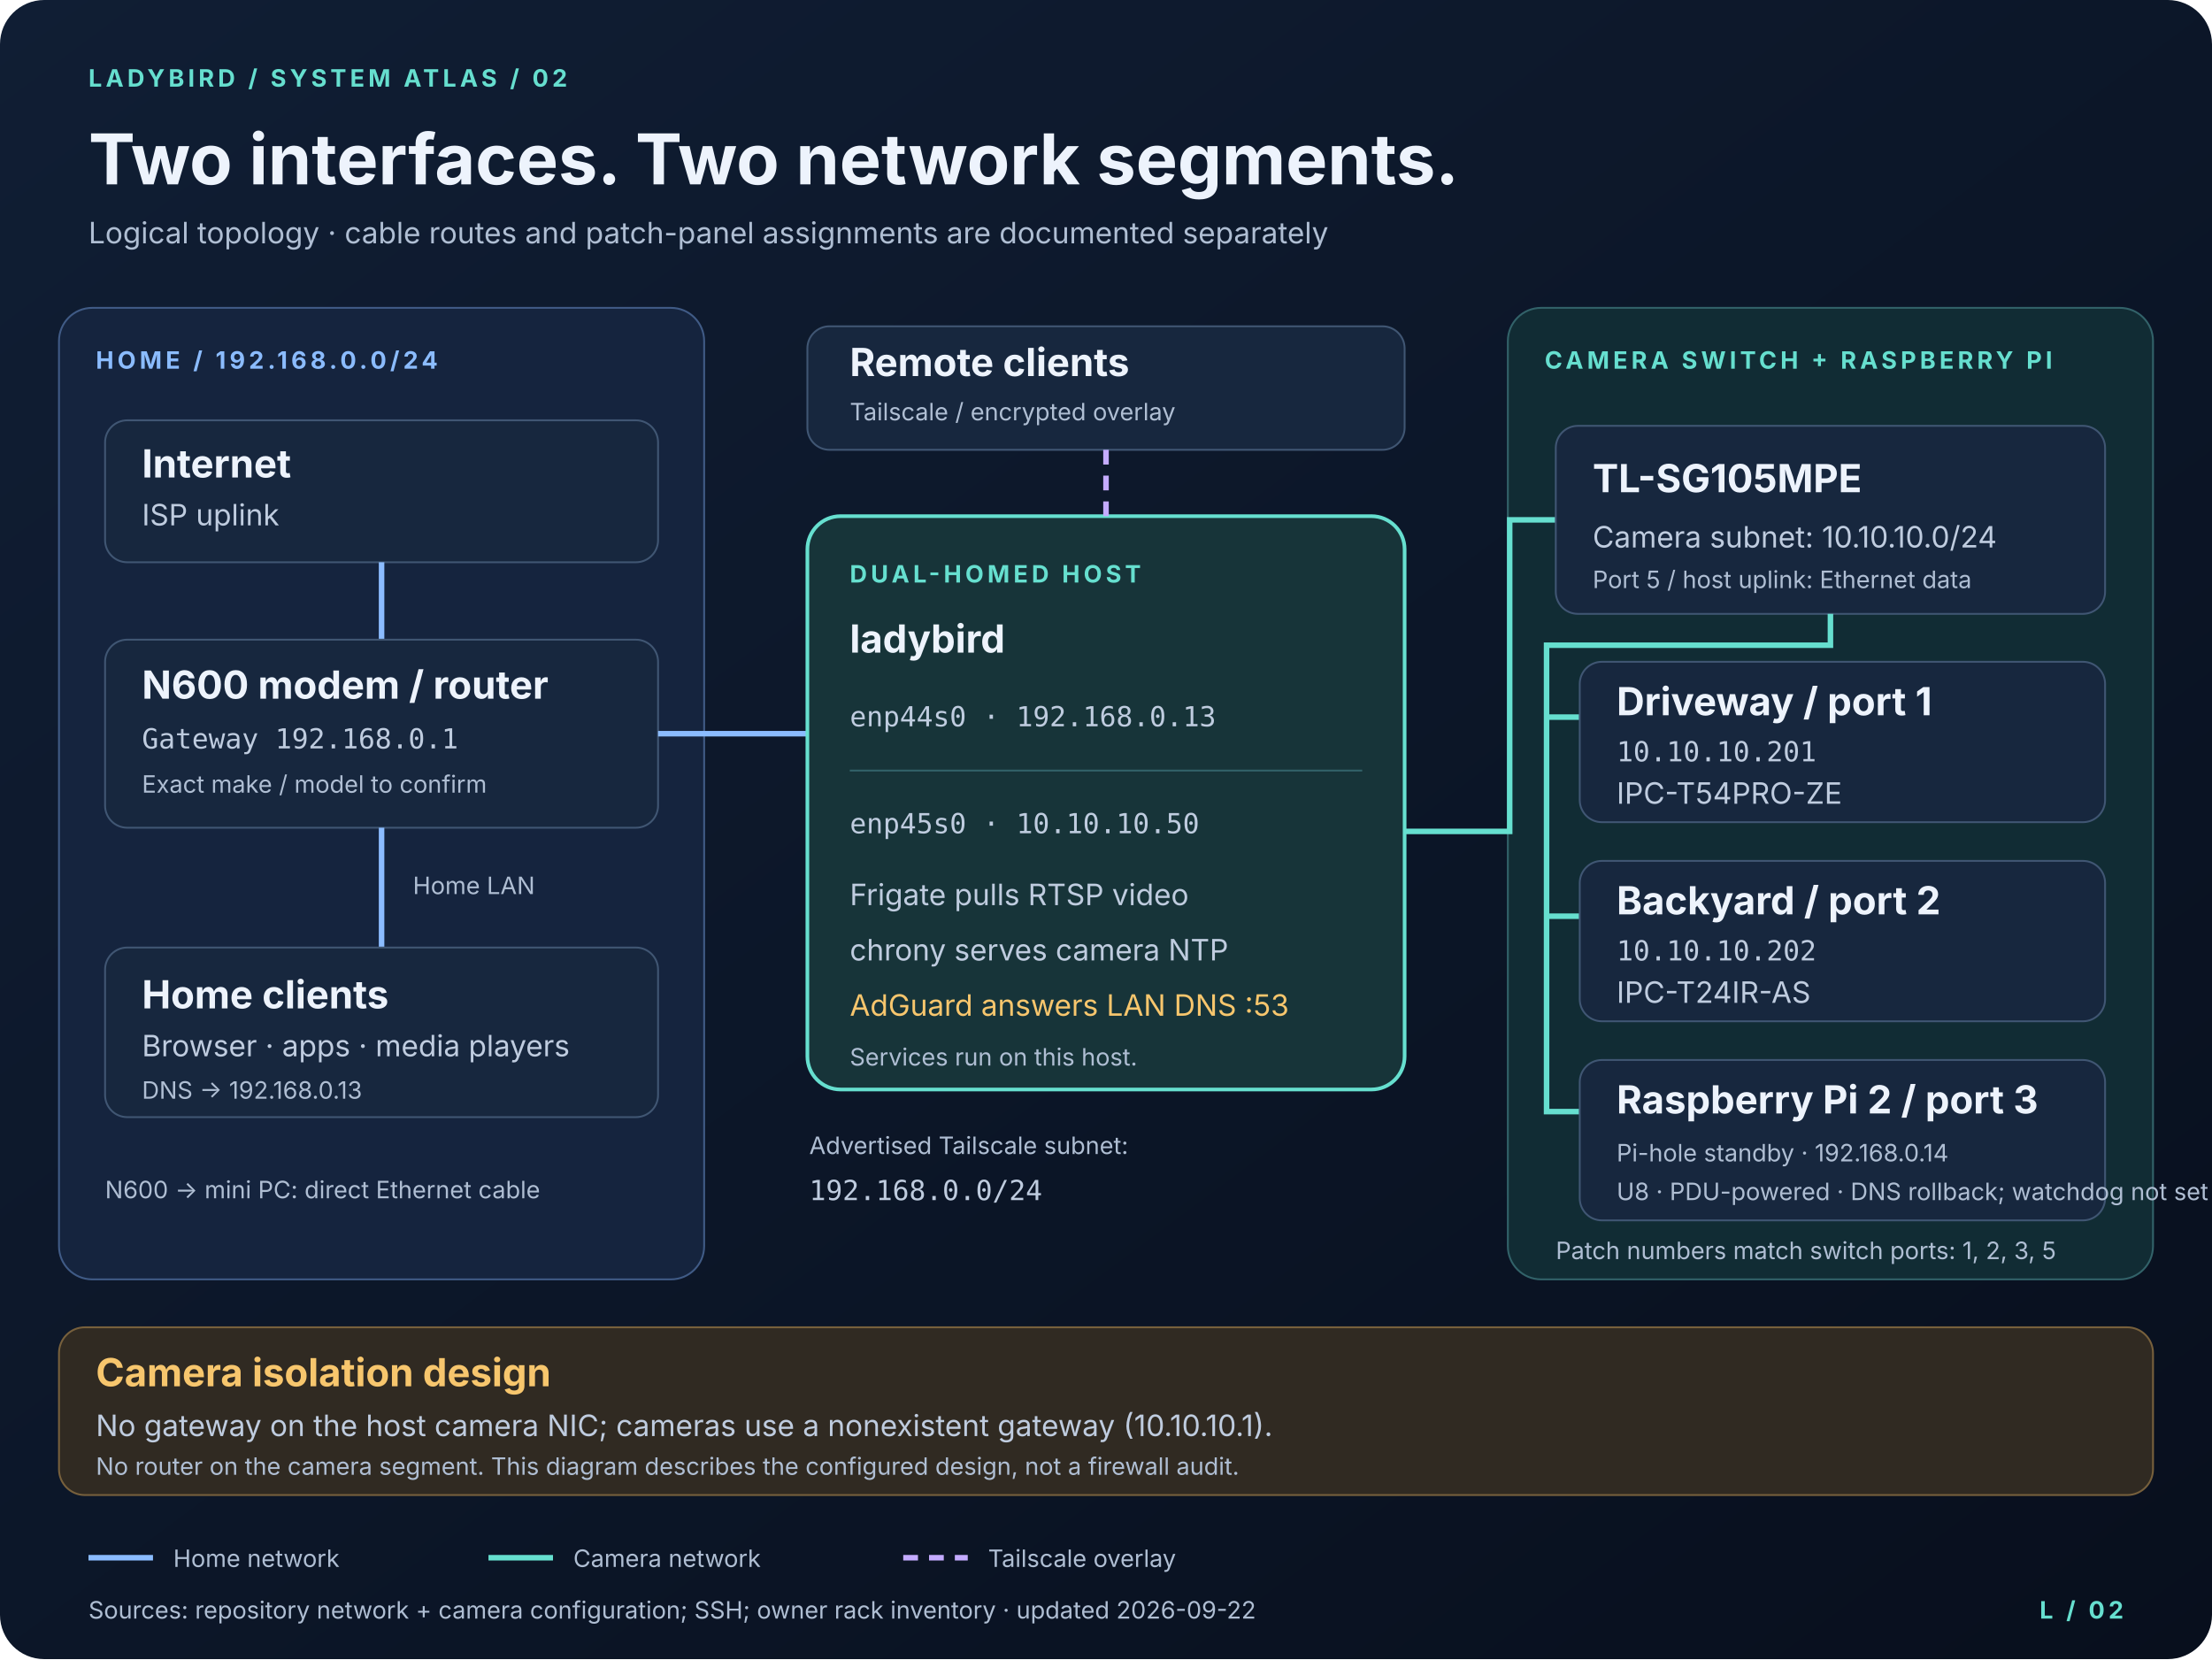
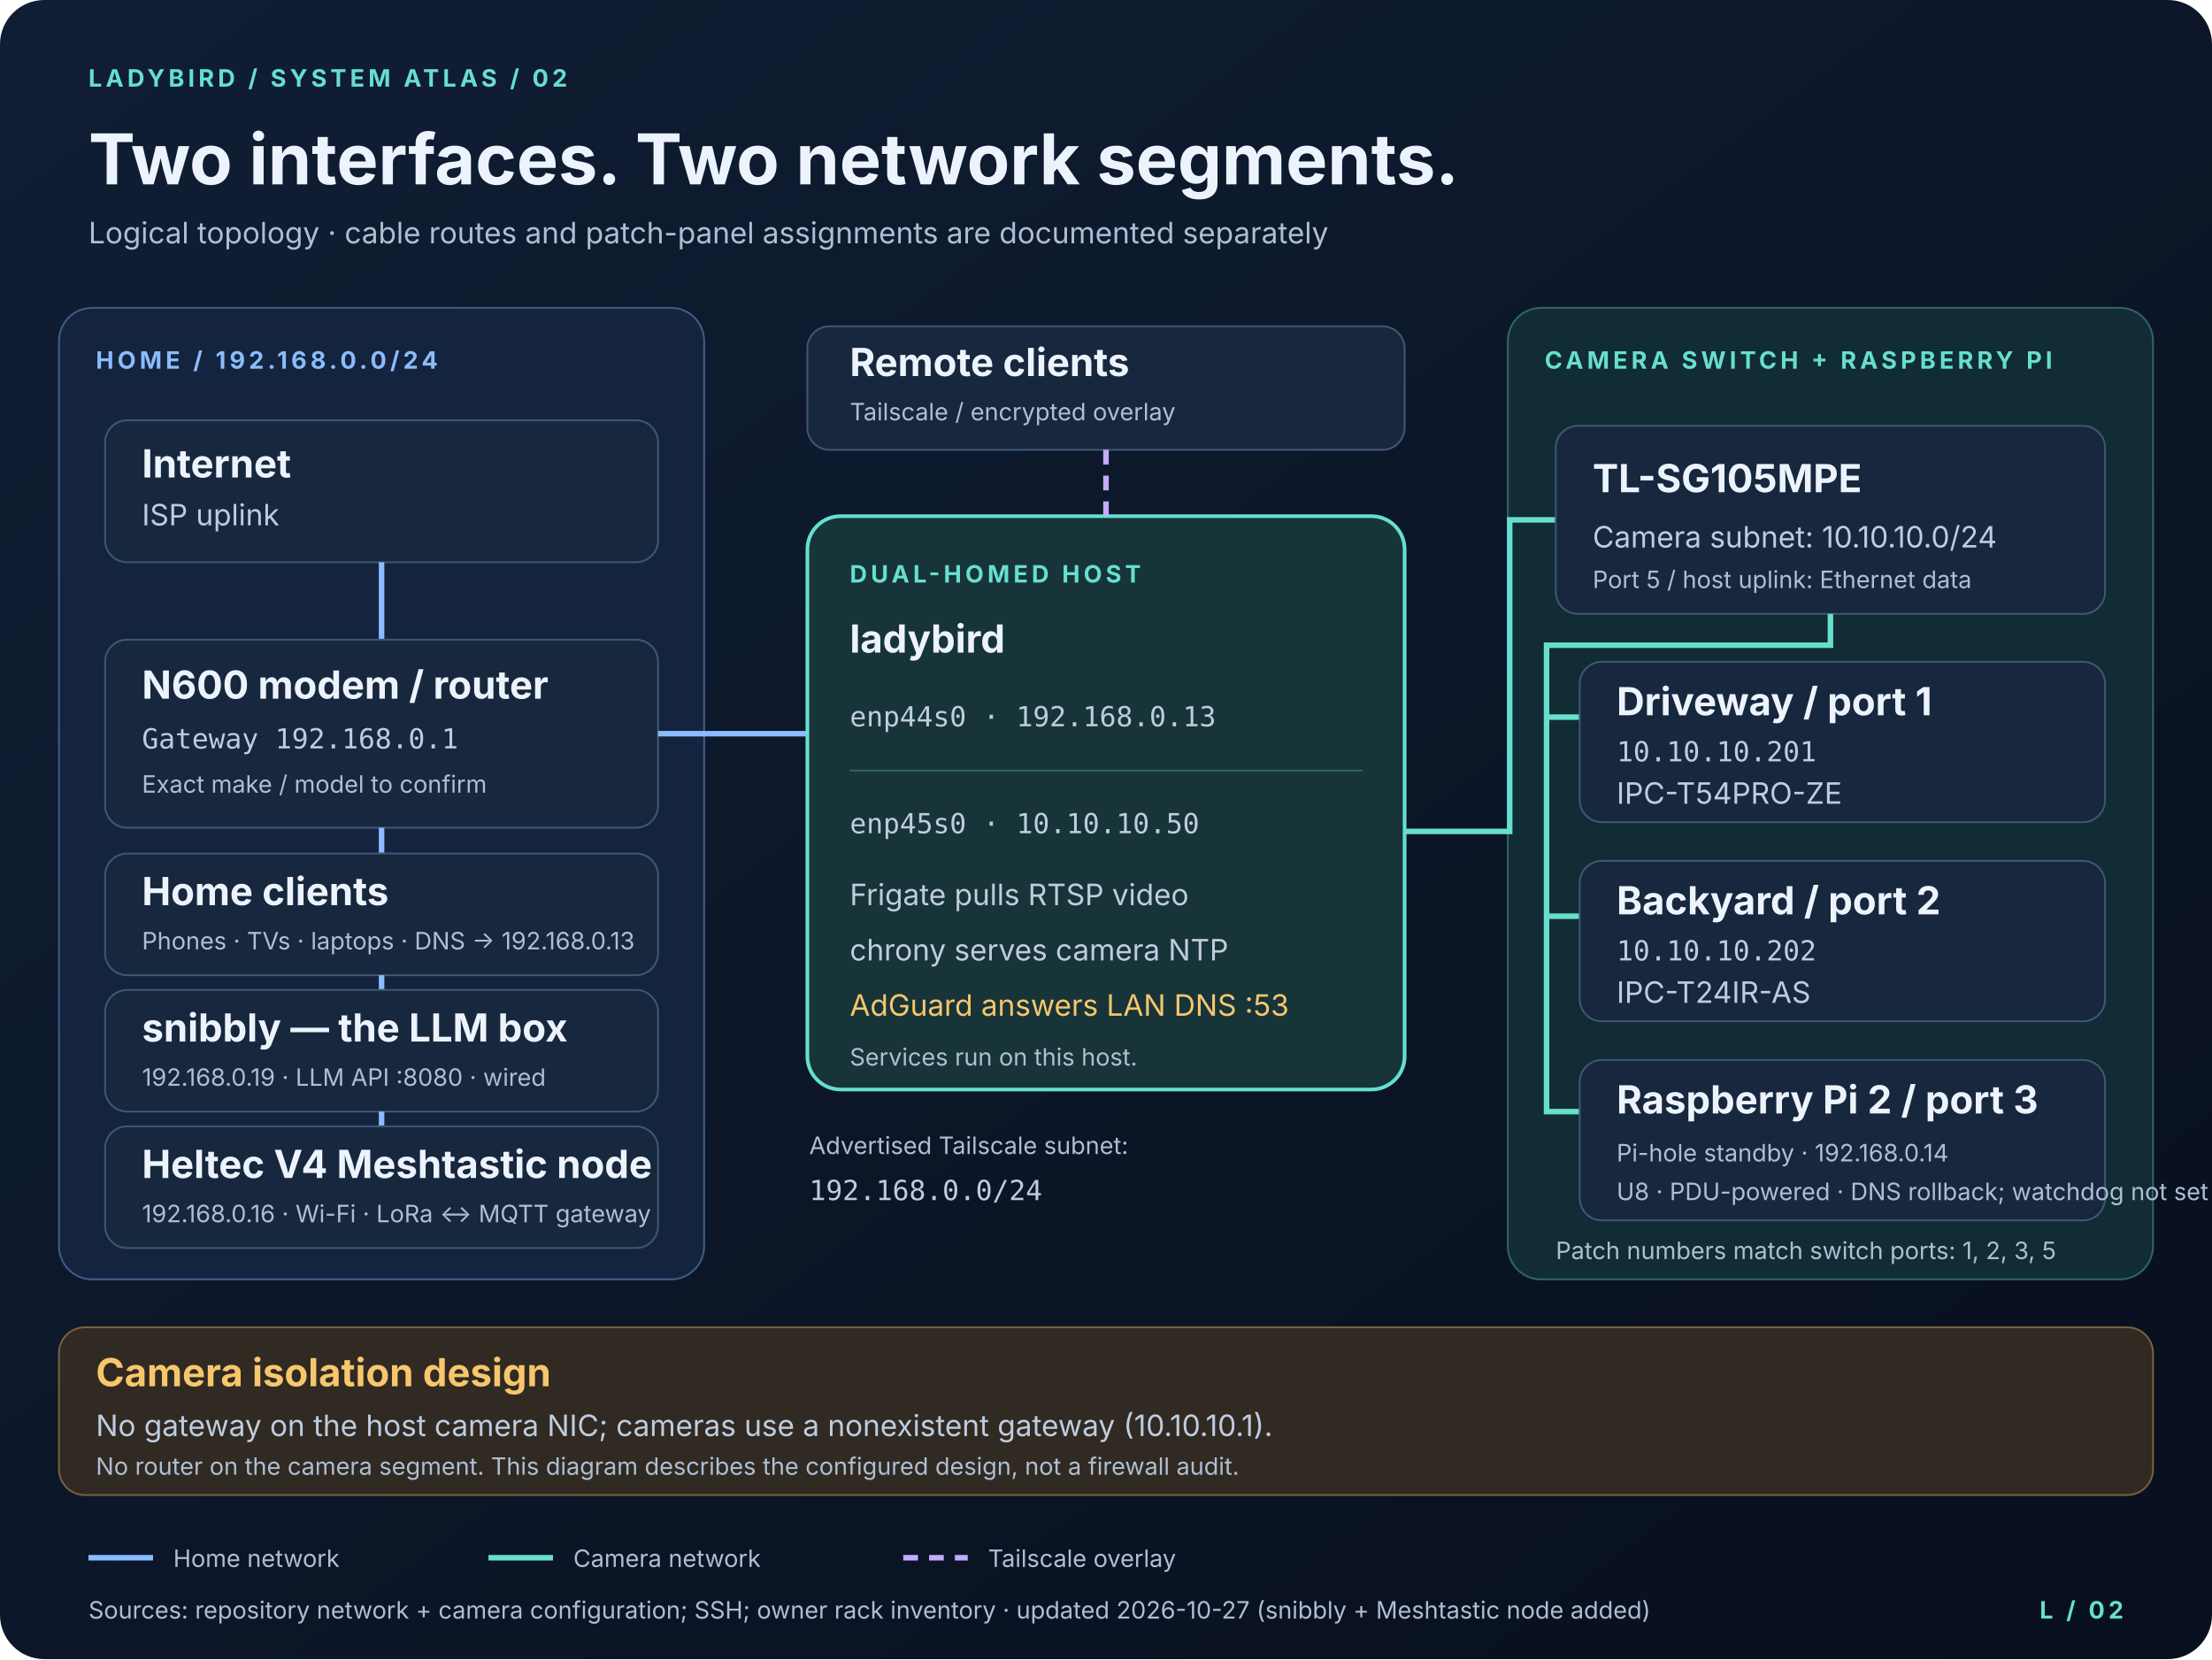
<svg xmlns="http://www.w3.org/2000/svg" width="1200" height="900" viewBox="0 0 1200 900" role="img" aria-labelledby="title desc">
  <defs>
    <linearGradient id="bg" x2="1" y2="1">
      <stop stop-color="#101e34" />
      <stop offset="1" stop-color="#080f1d" />
    </linearGradient>
    <style>text{font-family:Inter,"Segoe UI",Arial,sans-serif;fill:#edf3fc}.eyebrow{font-size:13px;font-weight:700;letter-spacing:2px;fill:#66dfcf}.title{font-size:38px;font-weight:700}.sub{font-size:16px;fill:#afbed3}.label{font-size:21px;font-weight:650}.body{font-size:16px;fill:#bfccdf}.mono{font:15px Consolas,monospace;fill:#bfccdf}.small{font-size:13px;fill:#afbed3}.card{fill:#17273e;stroke:#405673}.lan{fill:none;stroke:#8bbcff;stroke-width:3}.poe{fill:none;stroke:#66dfcf;stroke-width:3}.overlay{fill:none;stroke:#c4abff;stroke-width:3;stroke-dasharray:8 6}</style>
  </defs>
  <rect width="1200" height="900" rx="24" fill="url(#bg)" />
  <text x="48" y="47" class="eyebrow">LADYBIRD / SYSTEM ATLAS / 02</text>
  <text x="48" y="100" class="title">Two interfaces. Two network segments.</text>
  <text x="48" y="132" class="sub">Logical topology · cable routes and patch-panel assignments are documented separately</text>
  <rect x="32" y="167" width="350" height="527" rx="18" fill="#15243e" stroke="#405b86" />
  <text x="52" y="200" class="eyebrow" style="fill:#8bbcff">HOME / 192.168.0.0/24</text>
  <rect x="57" y="228" width="300" height="77" rx="12" class="card" />
  <text x="77" y="259" class="label">Internet</text>
  <text x="77" y="285" class="body">ISP uplink</text>
  <path d="M207 305v42" class="lan" />
  <rect x="57" y="347" width="300" height="102" rx="12" class="card" />
  <text x="77" y="379" class="label">N600 modem / router</text>
  <text x="77" y="406" class="mono">Gateway 192.168.0.1</text>
  <text x="77" y="430" class="small">Exact make / model to confirm</text>
-   <path d="M207 449v65" class="lan" />
-   <text x="224" y="485" class="small">Home LAN</text>
-   <rect x="57" y="514" width="300" height="92" rx="12" class="card" />
-   <text x="77" y="547" class="label">Home clients</text>
-   <text x="77" y="573" class="body">Browser · apps · media players</text>
-   <text x="77" y="596" class="small">DNS → 192.168.0.13</text>
-   <text x="57" y="650" class="small">N600 → mini PC: direct Ethernet cable</text>
+   <path d="M207 449v14" class="lan" />
+   <rect x="57" y="463" width="300" height="66" rx="12" class="card" />
+   <text x="77" y="491" class="label">Home clients</text>
+   <text x="77" y="515" class="small">Phones · TVs · laptops · DNS → 192.168.0.13</text>
+   <path d="M207 529v8" class="lan" />
+   <rect x="57" y="537" width="300" height="66" rx="12" class="card" />
+   <text x="77" y="565" class="label">snibbly — the LLM box</text>
+   <text x="77" y="589" class="small">192.168.0.19 · LLM API :8080 · wired</text>
+   <path d="M207 603v8" class="lan" />
+   <rect x="57" y="611" width="300" height="66" rx="12" class="card" />
+   <text x="77" y="639" class="label">Heltec V4 Meshtastic node</text>
+   <text x="77" y="663" class="small">192.168.0.16 · Wi-Fi · LoRa ↔ MQTT gateway</text>
  <path d="M357 398h81" class="lan" />
  <rect x="438" y="280" width="324" height="311" rx="18" fill="#173439" stroke="#66dfcf" stroke-width="2" />
  <text x="461" y="316" class="eyebrow">DUAL-HOMED HOST</text>
  <text x="461" y="354" class="label">ladybird</text>
  <text x="461" y="394" class="mono">enp44s0 · 192.168.0.13</text>
  <path d="M461 418h278" stroke="#326269" />
  <text x="461" y="452" class="mono">enp45s0 · 10.10.10.50</text>
  <text x="461" y="491" class="body">Frigate pulls RTSP video</text>
  <text x="461" y="521" class="body">chrony serves camera NTP</text>
  <text x="461" y="551" class="body" style="fill:#f7c66d">AdGuard answers LAN DNS :53</text>
  <text x="461" y="578" class="small">Services run on this host.</text>
  <rect x="818" y="167" width="350" height="527" rx="18" fill="#112c34" stroke="#326269" />
  <text x="838" y="200" class="eyebrow">CAMERA SWITCH + RASPBERRY PI</text>
  <path d="M762 451h57v-169h25" class="poe" />
  <rect x="844" y="231" width="298" height="102" rx="12" class="card" />
  <text x="864" y="267" class="label">TL-SG105MPE</text>
  <text x="864" y="297" class="body">Camera subnet: 10.10.10.0/24</text>
  <text x="864" y="319" class="small">Port 5 / host uplink: Ethernet data</text>
  <path d="M993 333v17h-154v253h18M839 389h18M839 497h18" class="poe" />
  <rect x="857" y="359" width="285" height="87" rx="12" class="card" />
  <text x="877" y="388" class="label">Driveway / port 1</text>
  <text x="877" y="413" class="mono">10.10.10.201</text>
  <text x="877" y="436" class="body">IPC-T54PRO-ZE</text>
  <rect x="857" y="467" width="285" height="87" rx="12" class="card" />
  <text x="877" y="496" class="label">Backyard / port 2</text>
  <text x="877" y="521" class="mono">10.10.10.202</text>
  <text x="877" y="544" class="body">IPC-T24IR-AS</text>
  <rect x="857" y="575" width="285" height="87" rx="12" class="card" />
  <text x="877" y="604" class="label">Raspberry Pi 2 / port 3</text>
  <text x="877" y="630" class="small">Pi-hole standby · 192.168.0.14</text>
  <text x="877" y="651" class="small">U8 · PDU-powered · DNS rollback; watchdog not set up</text>
  <text x="844" y="683" class="small">Patch numbers match switch ports: 1, 2, 3, 5</text>
  <rect x="438" y="177" width="324" height="67" rx="12" class="card" />
  <text x="461" y="204" class="label">Remote clients</text>
  <text x="461" y="228" class="small">Tailscale / encrypted overlay</text>
  <path d="M600 244v36" class="overlay" />
  <text x="439" y="626" class="small">Advertised Tailscale subnet:</text>
  <text x="439" y="651" class="mono">192.168.0.0/24</text>
  <rect x="32" y="720" width="1136" height="91" rx="14" fill="#302a22" stroke="#77603c" />
  <text x="52" y="752" class="label" style="fill:#f7c66d">Camera isolation design</text>
  <text x="52" y="779" class="body">No gateway on the host camera NIC; cameras use a nonexistent gateway (10.10.10.1).</text>
  <text x="52" y="800" class="small">No router on the camera segment. This diagram describes the configured design, not a firewall audit.</text>
  <path d="M48 845h35" class="lan" />
  <text x="94" y="850" class="small">Home network</text>
  <path d="M265 845h35" class="poe" />
  <text x="311" y="850" class="small">Camera network</text>
  <path d="M490 845h35" class="overlay" />
  <text x="536" y="850" class="small">Tailscale overlay</text>
-   <text x="48" y="878" class="small">Sources: repository network + camera configuration; SSH; owner rack inventory · updated 2026-09-22</text>
+   <text x="48" y="878" class="small">Sources: repository network + camera configuration; SSH; owner rack inventory · updated 2026-10-27 (snibbly + Meshtastic node added)</text>
  <text x="1152" y="878" text-anchor="end" class="eyebrow">L / 02</text>
</svg>
